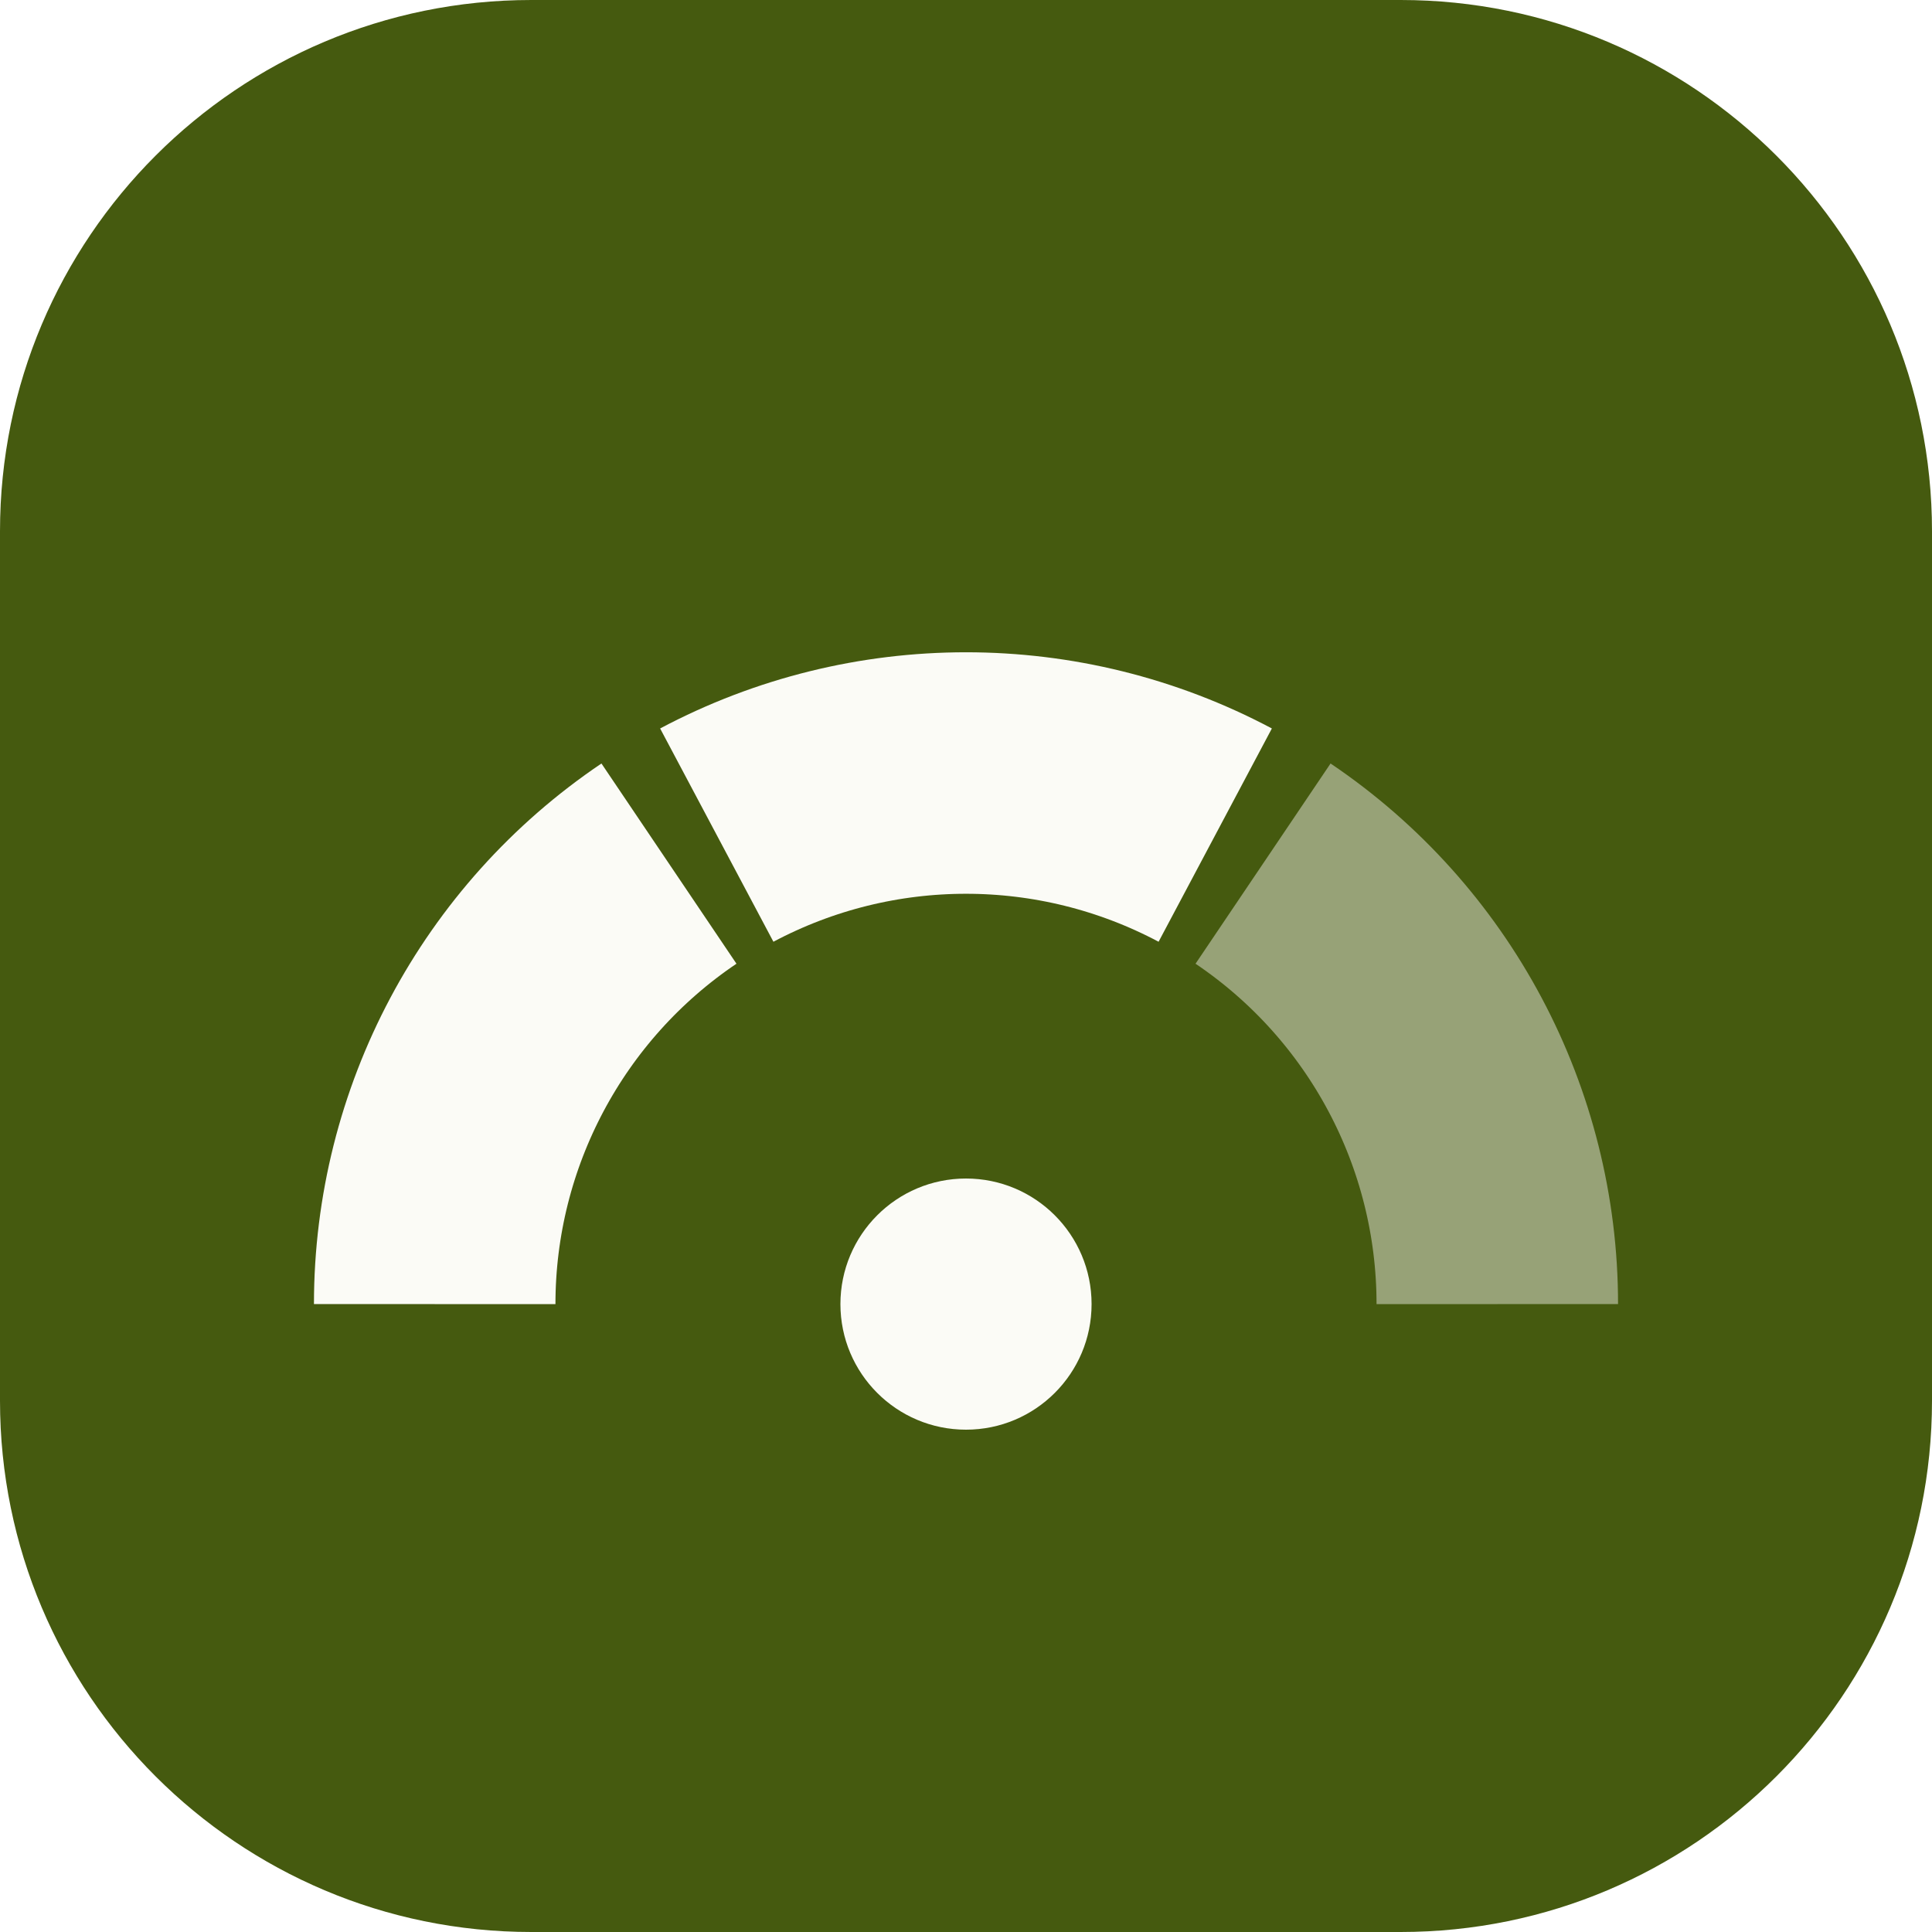
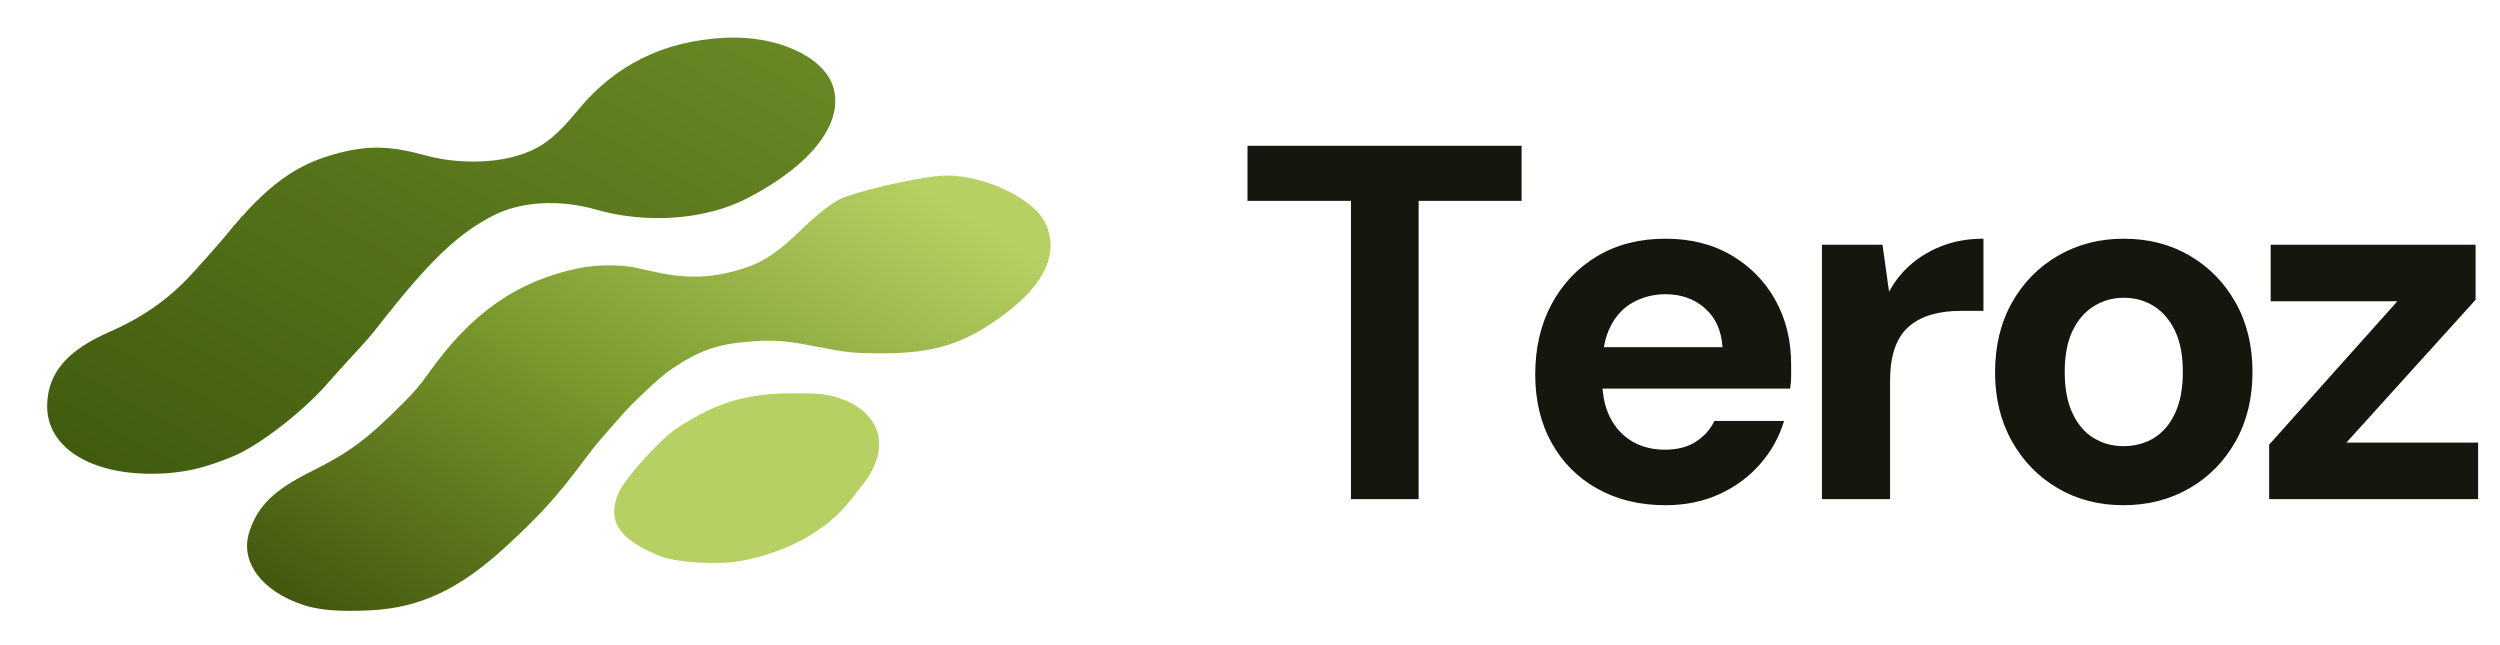
- <svg xmlns="http://www.w3.org/2000/svg" viewBox="0 0 40 40" width="40" height="40" role="img" aria-labelledby="t">
-   <rect width="40" height="40" rx="11" fill="#455A0F" />
-   <path d="M9 27 A11 11 0 0 1 13.85 17.88" fill="none" stroke="#FBFBF6" stroke-width="5" />
-   <path d="M14.84 17.29 A11 11 0 0 1 25.16 17.29" fill="none" stroke="#FBFBF6" stroke-width="5" />
-   <path d="M26.15 17.88 A11 11 0 0 1 31 27" fill="none" stroke="#FBFBF6" stroke-opacity="0.45" stroke-width="5" />
-   <circle cx="20" cy="27" r="2.6" fill="#FBFBF6" />
+ <svg xmlns="http://www.w3.org/2000/svg" viewBox="0 0 356.6 92" role="img" aria-label="Teroz">
+   <defs>
+     <linearGradient id="ma" x1="0" y1="1" x2="1" y2="0">
+       <stop offset="0" stop-color="#3F5A0E" />
+       <stop offset="1" stop-color="#6A8A26" />
+     </linearGradient>
+     <linearGradient id="mb" x1="0.1" y1="1" x2="1" y2="0.2">
+       <stop offset="0" stop-color="#455A0F" />
+       <stop offset="0.5" stop-color="#7A9A2E" />
+       <stop offset="1" stop-color="#B7D064" />
+     </linearGradient>
+   </defs>
+   <g>
+     <path d="M23.80 67.50C27.01 67.27 29.73 66.57 33.40 65.02C37.06 63.48 43.43 58.53 46.75 54.65C47.41 53.89 48.85 52.29 49.95 51.10C52.33 48.54 52.77 48.03 54.01 46.45C61.26 37.18 65.32 33.30 70.45 30.70C74.35 28.72 79.86 28.42 85.00 29.89C92.31 31.99 100.69 31.35 106.66 28.25C115.82 23.50 120.45 17.45 118.83 12.35C117.45 8.01 110.71 4.99 103.30 5.39C94.61 5.86 87.71 9.28 82.40 15.75C78.91 19.98 76.83 21.46 72.92 22.44C69.36 23.33 64.56 23.23 60.75 22.18C55.80 20.83 52.81 20.72 48.63 21.75C42.31 23.30 38.17 26.29 32.13 33.68C31.57 34.35 30.56 35.52 29.88 36.28C29.19 37.03 28.32 38.01 27.93 38.45C24.50 42.35 20.63 45.15 15.68 47.31C9.66 49.93 6.90 53.10 6.73 57.60C6.48 64.09 13.60 68.21 23.80 67.50Z" fill="url(#ma)" />
+     <path d="M52.91 87.05C59.98 86.69 65.60 84.02 72.26 77.88C76.87 73.63 79.32 70.95 82.70 66.46C84.74 63.75 84.89 63.56 86.35 61.89C86.95 61.20 87.93 60.08 88.53 59.39C90.12 57.54 94.17 53.75 95.57 52.79C99.60 50.05 102.18 49.11 106.65 48.74C110.25 48.45 112.05 48.57 116.25 49.40C120.83 50.30 121.79 50.40 125.87 50.40C133.36 50.40 137.70 49.00 143.35 44.77C149.17 40.41 151.14 35.88 149.05 31.70C147.19 27.99 139.32 24.55 133.90 25.09C129.94 25.49 122.44 27.24 119.88 28.37C118.71 28.90 116.36 30.74 114.20 32.85C111.09 35.88 108.95 37.33 106.30 38.21C101.83 39.67 98.16 39.84 93.40 38.78C92.38 38.56 91.17 38.29 90.70 38.19C88.50 37.71 85.06 37.74 82.55 38.26C73.76 40.07 67.21 44.65 61.12 53.25C59.93 54.93 59.08 55.93 57.40 57.60C52.28 62.73 49.83 64.54 44.21 67.34C39.07 69.92 36.79 72.15 35.58 75.80C34.16 80.09 37.28 84.33 43.31 86.31C45.53 87.04 48.60 87.28 52.91 87.05Z" fill="url(#mb)" />
+     <path d="M105.65 80.02C112.35 78.78 118.07 75.60 121.34 71.31C121.78 70.73 122.54 69.77 123.03 69.16C127.44 63.65 125.53 58.18 118.60 56.47C117.43 56.18 116.29 56.10 113.30 56.10C106.48 56.10 102.27 57.35 96.55 61.08C94.15 62.64 89.06 68.31 88.21 70.35C86.53 74.37 88.31 77.01 94.25 79.35C96.58 80.27 102.46 80.61 105.65 80.02Z" fill="#B7D064" />
+   </g>
+   <path transform="translate(176 71.20)" d="M16.704 0.0V-42.552H1.944V-50.4H41.04V-42.552H26.352V0.0Z M61.56 0.864Q56.088 0.864 51.876 -1.476Q47.664 -3.816 45.324 -8.028Q42.984 -12.24 42.984 -17.784Q42.984 -23.472 45.324 -27.828Q47.664 -32.184 51.84 -34.668Q56.016 -37.152 61.56 -37.152Q66.96 -37.152 70.992 -34.776Q75.024 -32.4 77.256 -28.368Q79.488 -24.336 79.488 -19.224Q79.488 -18.504 79.488 -17.604Q79.488 -16.704 79.344 -15.768H49.896V-21.672H69.696Q69.48 -25.2 67.212 -27.216Q64.944 -29.232 61.56 -29.232Q59.112 -29.232 57.024 -28.116Q54.936 -27 53.748 -24.696Q52.56 -22.392 52.56 -18.864V-16.776Q52.56 -13.824 53.676 -11.628Q54.792 -9.432 56.808 -8.244Q58.824 -7.056 61.488 -7.056Q64.152 -7.056 65.916 -8.208Q67.68 -9.36 68.544 -11.16H78.48Q77.472 -7.776 75.096 -5.04Q72.72 -2.304 69.264 -0.72Q65.808 0.864 61.56 0.864Z M83.88 0.0V-36.288H92.52L93.456 -29.592Q94.752 -31.968 96.732 -33.624Q98.712 -35.28 101.268 -36.216Q103.824 -37.152 106.92 -37.152V-26.856H103.608Q101.448 -26.856 99.612 -26.352Q97.776 -25.848 96.408 -24.732Q95.04 -23.616 94.32 -21.672Q93.6 -19.728 93.6 -16.776V0.0Z M126.864 0.864Q121.68 0.864 117.54 -1.548Q113.4 -3.96 110.988 -8.244Q108.576 -12.528 108.576 -18.072Q108.576 -23.76 110.988 -28.044Q113.4 -32.328 117.576 -34.74Q121.752 -37.152 126.936 -37.152Q132.192 -37.152 136.332 -34.74Q140.472 -32.328 142.884 -28.044Q145.296 -23.76 145.296 -18.144Q145.296 -12.528 142.884 -8.244Q140.472 -3.96 136.296 -1.548Q132.12 0.864 126.864 0.864ZM126.864 -7.56Q129.312 -7.56 131.22 -8.712Q133.128 -9.864 134.244 -12.24Q135.36 -14.616 135.36 -18.144Q135.36 -21.672 134.244 -24.012Q133.128 -26.352 131.22 -27.54Q129.312 -28.728 126.936 -28.728Q124.632 -28.728 122.688 -27.54Q120.744 -26.352 119.628 -24.012Q118.512 -21.672 118.512 -18.144Q118.512 -14.616 119.628 -12.24Q120.744 -9.864 122.652 -8.712Q124.56 -7.56 126.864 -7.56Z M147.672 0.0V-7.776L165.96 -28.224H147.888V-36.288H177.12V-28.44L158.688 -8.064H177.48V0.0Z" fill="#14170D" />
</svg>
